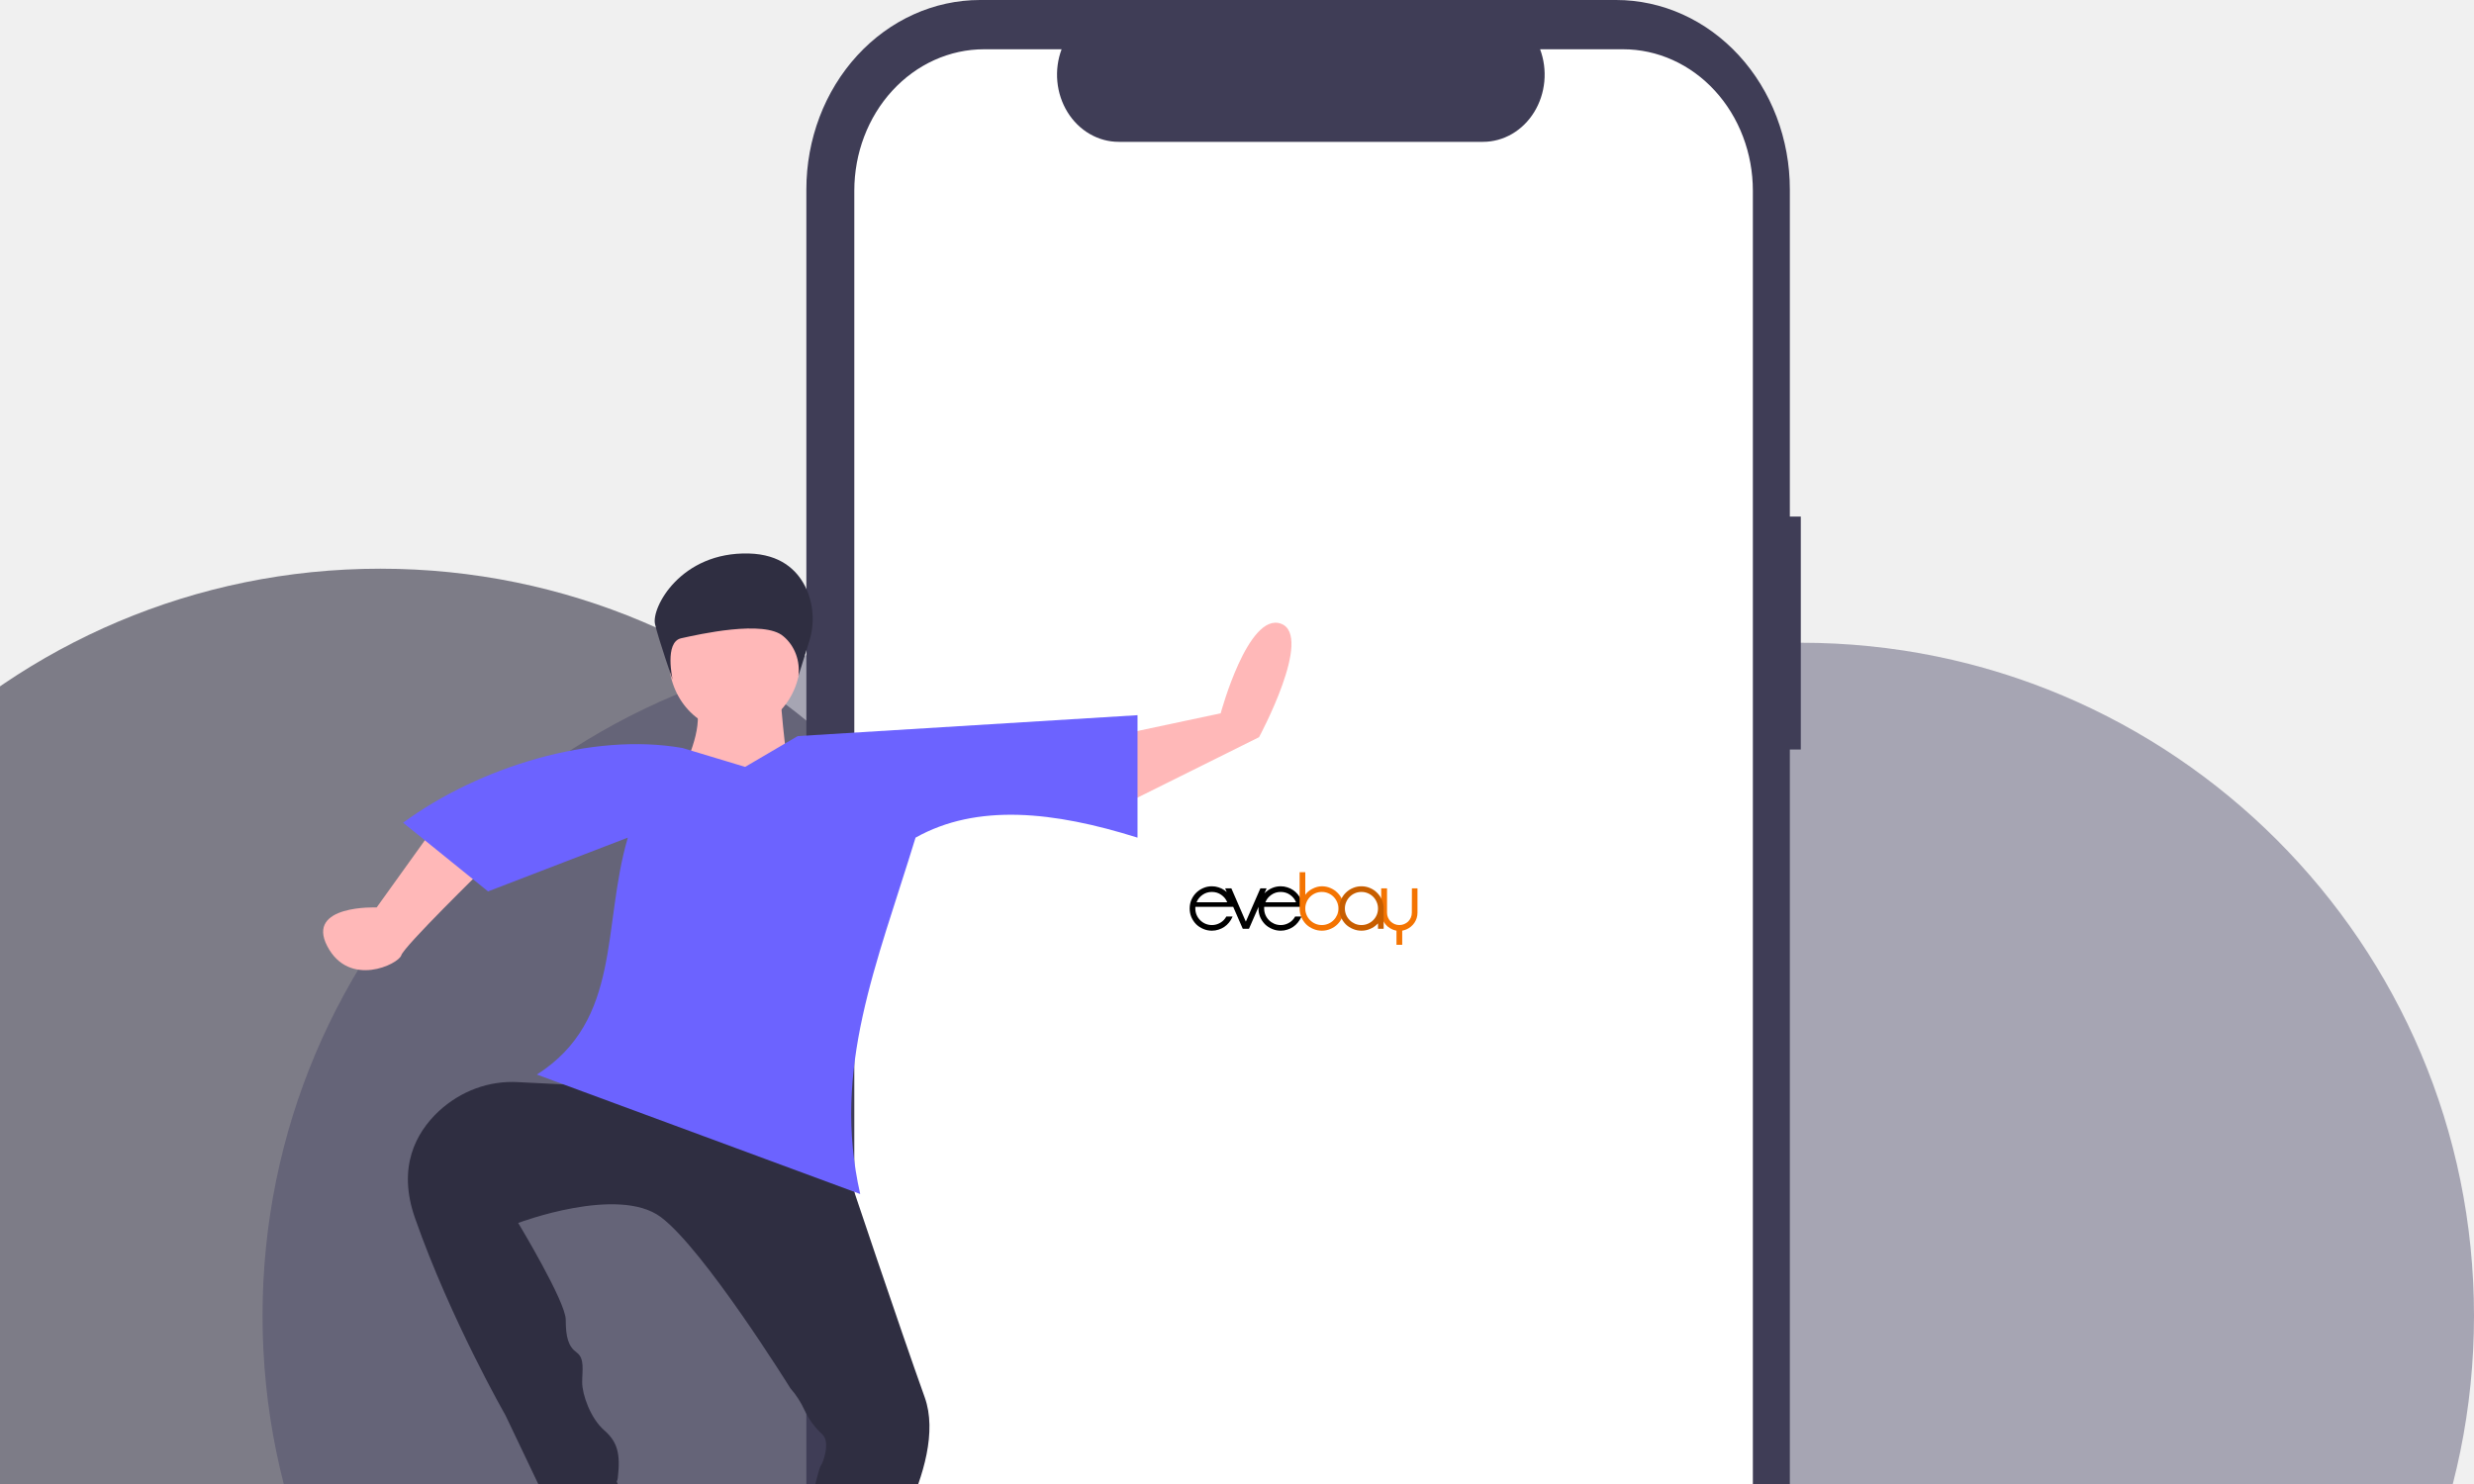
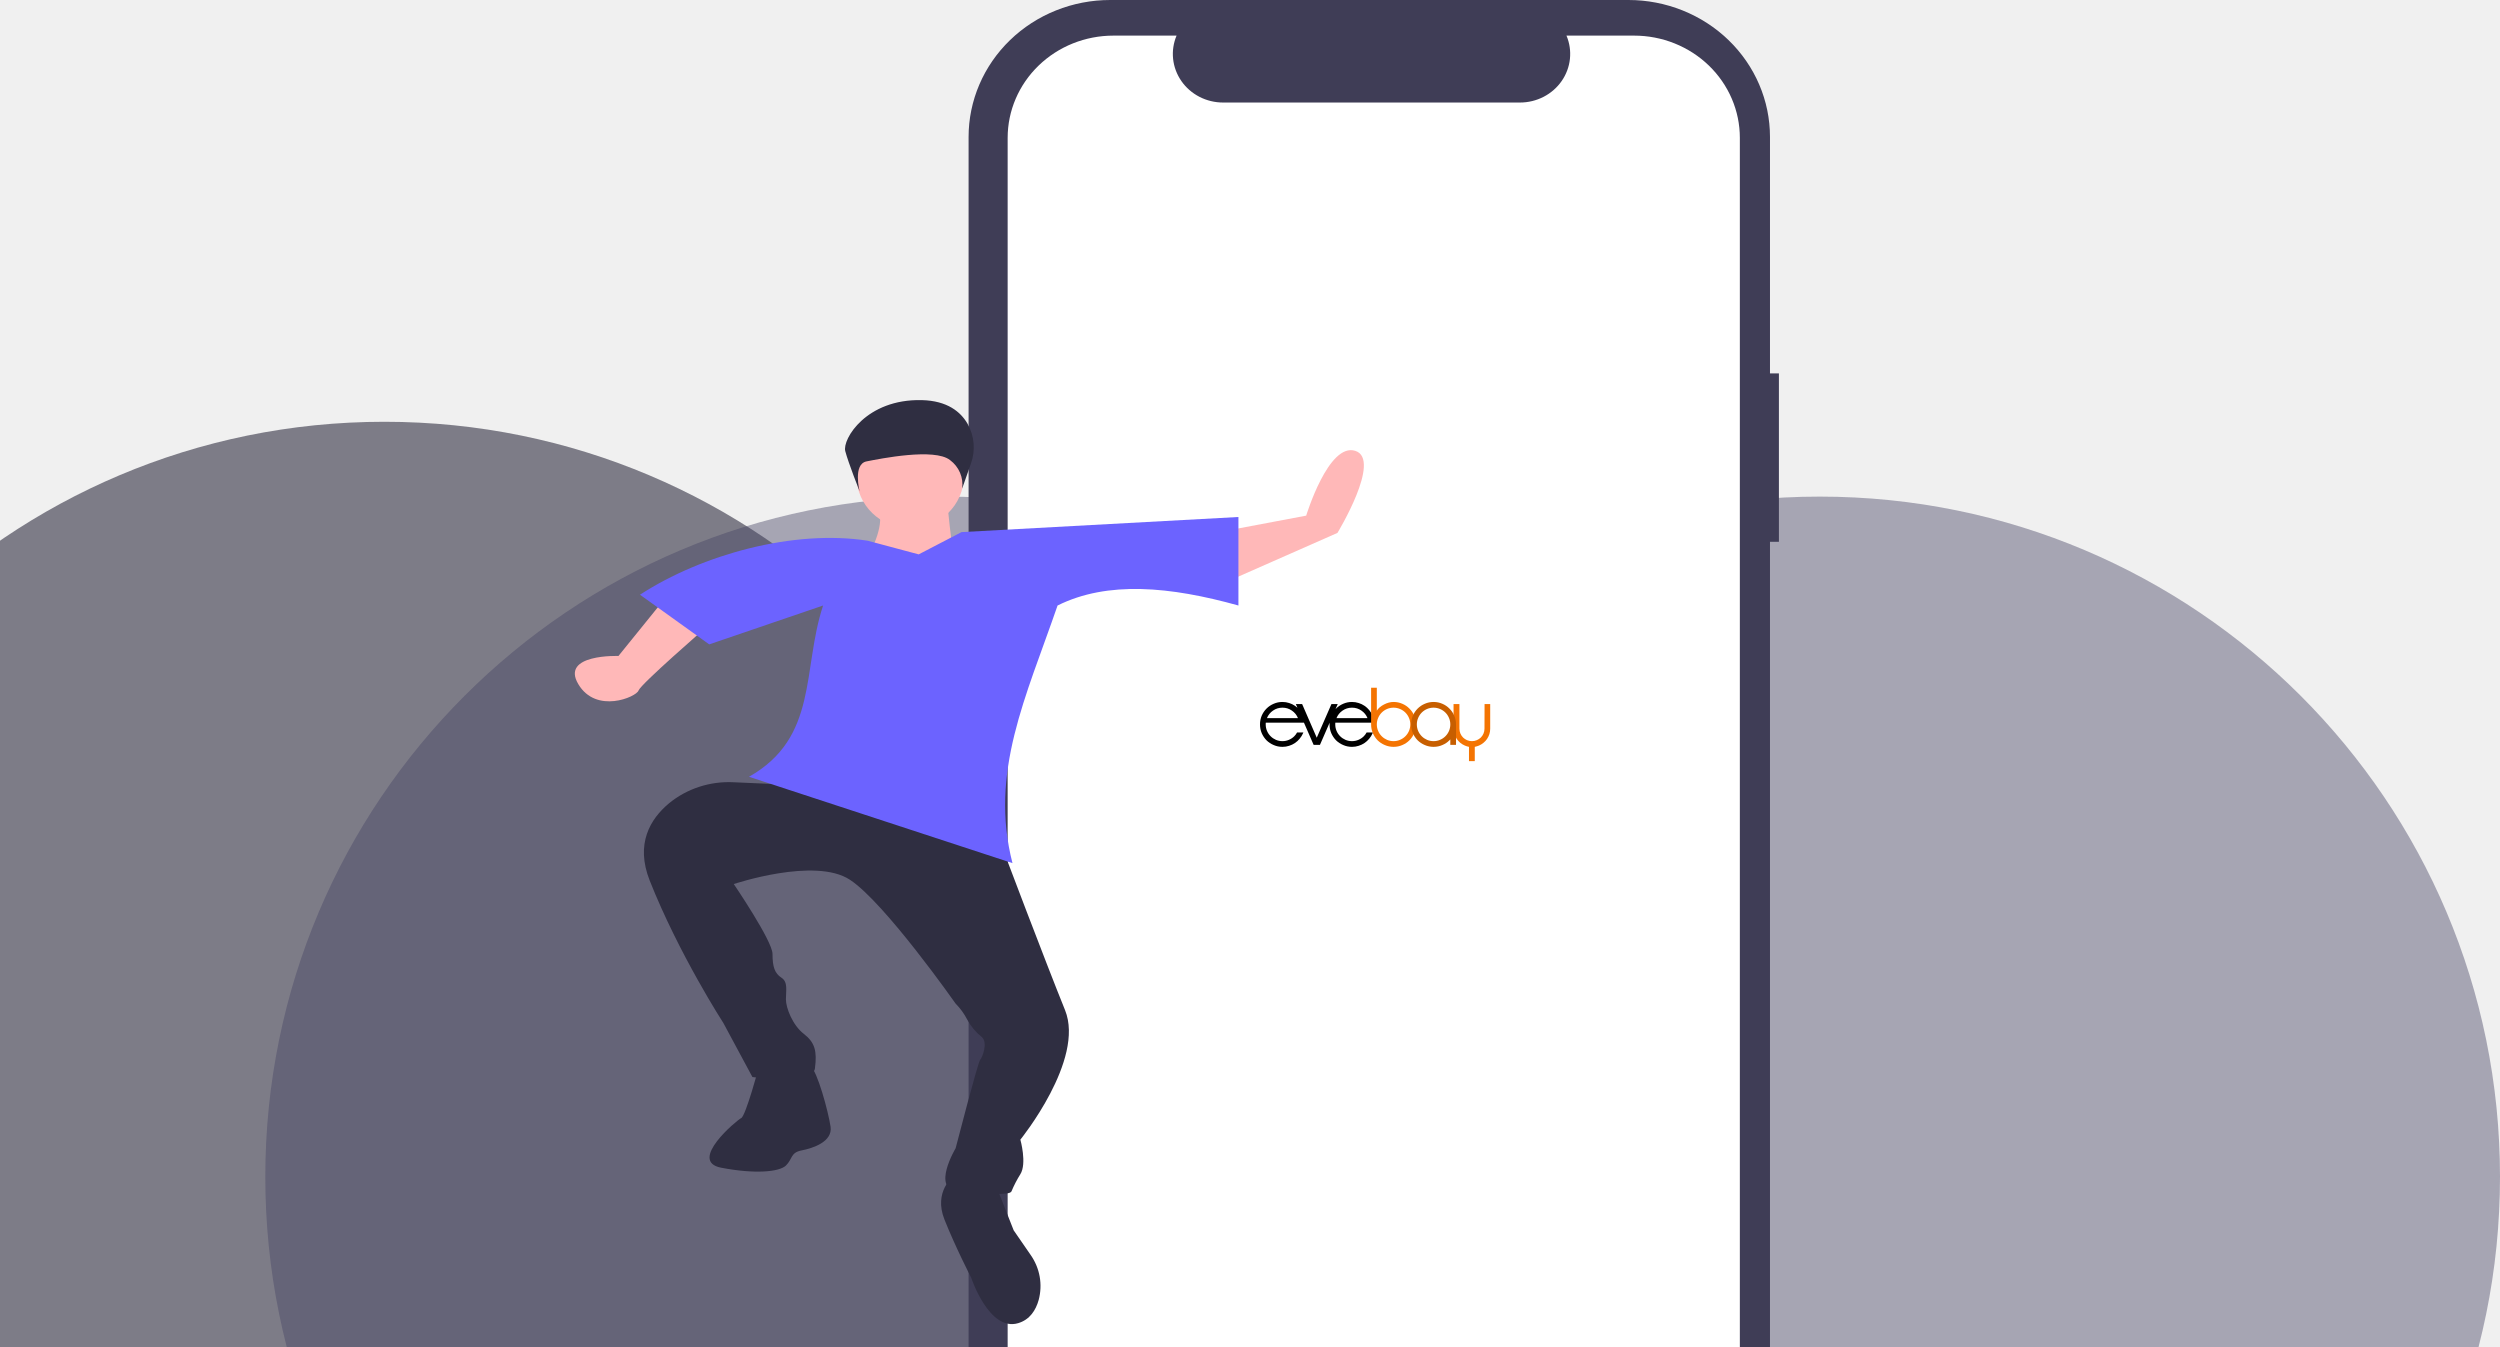
- <svg xmlns="http://www.w3.org/2000/svg" width="735" height="441" viewBox="0 0 735 441" fill="none">
+ <svg xmlns="http://www.w3.org/2000/svg" width="735" height="396" viewBox="0 0 735 396" fill="none">
  <g id="getstarted">
-     <g id="getstarted_2">
+     <g id="forgotpassword">
      <g id="login">
-         <circle id="Ellipse 2" cx="113" cy="369" r="200" fill="#3B394B" fill-opacity="0.63" />
-         <circle id="Ellipse 4" cx="278" cy="391" r="200" fill="#474564" fill-opacity="0.43" />
-         <circle id="Ellipse 5" cx="535" cy="391" r="200" fill="#474564" fill-opacity="0.43" />
+         <circle id="Ellipse 2" cx="113" cy="324" r="200" fill="#3B394B" fill-opacity="0.63" />
+         <circle id="Ellipse 4" cx="278" cy="346" r="200" fill="#474564" fill-opacity="0.43" />
+         <circle id="Ellipse 5" cx="535" cy="346" r="200" fill="#474564" fill-opacity="0.43" />
      </g>
-       <g id="undraw_going_offline_ihag 1">
-         <g clip-path="url(#clip0)">
-           <path id="Vector" d="M535 153.514H531.744V56.278C531.744 48.887 530.409 41.569 527.815 34.741C525.221 27.913 521.419 21.709 516.626 16.483C511.833 11.258 506.143 7.112 499.88 4.284C493.618 1.456 486.906 2.58556e-05 480.127 2.00273e-05H291.179C284.401 2.54245e-06 277.689 1.456 271.426 4.284C265.164 7.112 259.474 11.257 254.681 16.483C249.887 21.709 246.085 27.913 243.491 34.741C240.897 41.569 239.562 48.887 239.562 56.278V589.722C239.562 604.648 245 618.962 254.681 629.517C264.361 640.071 277.49 646 291.179 646H480.127C493.817 646 506.946 640.071 516.626 629.517C526.306 618.963 531.744 604.648 531.744 589.722V222.728H535L535 153.514Z" fill="#3F3D56" />
-           <path id="Vector_2" d="M482.21 14.642H457.546C458.68 17.673 459.113 20.963 458.807 24.22C458.5 27.477 457.464 30.602 455.789 33.32C454.114 36.038 451.851 38.264 449.201 39.804C446.55 41.344 443.593 42.15 440.59 42.15H332.344C329.341 42.15 326.384 41.344 323.734 39.804C321.083 38.264 318.821 36.038 317.146 33.32C315.47 30.602 314.434 27.477 314.128 24.22C313.821 20.963 314.254 17.673 315.388 14.642H292.352C282.129 14.642 272.324 19.069 265.095 26.951C257.866 34.833 253.805 45.523 253.805 56.669V589.331C253.805 594.85 254.802 600.315 256.739 605.414C258.676 610.513 261.516 615.146 265.095 619.049C268.675 622.952 272.924 626.047 277.601 628.159C282.278 630.271 287.29 631.359 292.352 631.359H482.21C487.272 631.359 492.285 630.272 496.961 628.159C501.638 626.047 505.887 622.952 509.467 619.049C513.046 615.146 515.886 610.513 517.823 605.414C519.76 600.315 520.757 594.85 520.757 589.331V589.331V56.669C520.757 51.15 519.76 45.685 517.823 40.586C515.886 35.487 513.046 30.854 509.467 26.951C505.887 23.048 501.638 19.953 496.961 17.841C492.285 15.729 487.272 14.642 482.21 14.642V14.642Z" fill="white" />
-           <path id="Vector_3" d="M204.527 205.906C214.549 215.012 194.504 243.344 194.504 243.344C194.504 243.344 242.111 245.368 238.353 245.368C234.594 245.368 231.462 202.364 231.462 202.364C231.462 202.364 194.504 196.799 204.527 205.906Z" fill="#FFB8B8" />
-           <path id="Vector_4" d="M185.17 321.149L228.319 338.014L251.929 348.665C251.929 348.665 267.397 394.822 274.724 415.238C282.051 435.653 258.442 468.496 258.442 468.496C258.442 468.496 260.884 478.26 258.442 482.698C257.179 484.963 256.09 487.338 255.185 489.799C254.371 491.574 245.416 490.687 235.646 489.799C225.877 488.911 234.832 472.046 234.832 472.046C234.832 472.046 242.973 436.541 243.787 435.653C244.548 434.824 246.728 428.576 244.361 426.308C242.157 424.32 240.346 421.865 239.039 419.092C237.943 416.702 236.525 414.506 234.832 412.575C234.832 412.575 209.029 371.086 196.285 361.651C183.542 352.216 153.951 363.426 153.951 363.426C153.951 363.426 168.074 386.834 168.074 392.159C168.074 397.485 168.888 400.148 171.33 401.923C173.773 403.699 172.958 407.249 172.958 410.8C172.958 414.35 175.401 421.451 179.471 425.002C183.542 428.552 184.356 432.103 183.542 439.204C182.728 446.305 160.747 442.754 160.747 442.754L150.163 420.564C150.163 420.564 133.88 392.159 123.297 361.98C118.005 346.89 123.5 336.682 130.319 330.247C136.888 324.171 145.343 321.07 153.945 321.58L192.215 323.483L164.817 314.935L185.17 321.149Z" fill="#2F2E41" />
-           <path id="Vector_5" d="M327.642 242.149L374.048 219.071C374.048 219.071 390.33 188.891 380.561 185.341C370.791 181.79 362.65 211.97 362.65 211.97L329.271 219.071L327.642 242.149Z" fill="#FFB8B8" />
-           <path id="Vector_6" d="M143.65 258.127C143.65 258.127 120.04 281.205 119.226 283.868C118.412 286.531 103.758 293.632 97.245 281.205C90.732 268.778 111.899 269.666 111.899 269.666L126.553 249.25L143.65 258.127Z" fill="#FFB8B8" />
-           <path id="Vector_7" d="M119.758 244.483L144.995 264.899L186.516 248.922C178.799 275.265 184.845 303.164 159.497 319.324L255.563 354.829C247.061 317.506 260.489 286.607 271.999 248.922C290.231 238.678 313.099 241.1 337.943 248.922V212.529L236.992 218.742L221.37 227.898L202.798 222.293C175.915 217.541 142.326 227.926 119.758 244.483Z" fill="#6C63FF" />
-           <path id="Vector_8" d="M181.914 438.316C184.356 440.092 188.427 456.957 189.241 463.17C190.055 469.383 182.728 472.046 178.657 472.934C174.587 473.822 175.401 476.485 172.959 479.147C170.516 481.81 161.561 482.698 149.349 480.035C137.137 477.372 155.048 460.507 156.676 459.62C158.304 458.732 163.189 438.316 163.189 438.316C163.189 438.316 179.472 436.541 181.914 438.316Z" fill="#2F2E41" />
-           <path id="Vector_9" d="M218.262 217.167C229.051 217.167 237.797 207.631 237.797 195.867C237.797 184.104 229.051 174.568 218.262 174.568C207.472 174.568 198.726 184.104 198.726 195.867C198.726 207.631 207.472 217.167 218.262 217.167Z" fill="#FFB8B8" />
-           <path id="Vector_10" d="M240.407 190.603C241.27 187.917 241.603 185.062 241.386 182.226C241.169 179.389 240.406 176.634 239.147 174.141C236.638 169.288 231.805 164.74 222.514 164.484C202.244 163.924 193.46 180.587 194.602 185.474C195.744 190.36 199.83 201.986 199.83 201.986C199.83 201.986 197.296 190.791 202.364 189.672C207.432 188.552 227.069 184.074 232.77 189.112C234.396 190.469 235.662 192.272 236.441 194.337C237.22 196.402 237.483 198.655 237.204 200.867L240.407 190.603Z" fill="#2F2E41" />
+     </g>
+     <g id="undraw_going_offline_ihag 2">
+       <g clip-path="url(#clip0)">
+         <path id="Vector" d="M523 109.788H520.375V40.248C520.375 34.963 519.298 29.729 517.206 24.846C515.115 19.963 512.049 15.526 508.184 11.788C504.319 8.051 499.73 5.086 494.68 3.064C489.63 1.041 484.218 3.46859e-05 478.752 3.05177e-05H326.388C320.922 1.8013e-05 315.51 1.041 310.46 3.064C305.41 5.086 300.822 8.051 296.957 11.788C293.092 15.526 290.026 19.963 287.934 24.846C285.842 29.729 284.765 34.963 284.765 40.248V421.752C284.765 432.426 289.151 442.664 296.957 450.212C304.762 457.76 315.349 462 326.388 462H478.752C489.791 462 500.378 457.76 508.184 450.212C515.989 442.664 520.375 432.426 520.375 421.752V159.288H523L523 109.788Z" fill="#3F3D56" />
+         <path id="Vector_2" d="M480.431 10.471H460.543C461.457 12.639 461.806 14.992 461.559 17.322C461.312 19.651 460.476 21.886 459.126 23.829C457.775 25.773 455.951 27.366 453.813 28.467C451.676 29.568 449.292 30.144 446.87 30.144H359.583C357.161 30.144 354.777 29.568 352.639 28.467C350.502 27.366 348.678 25.773 347.327 23.829C345.976 21.886 345.14 19.651 344.893 17.322C344.646 14.992 344.995 12.639 345.91 10.471H327.334C319.09 10.471 311.184 13.638 305.355 19.275C299.525 24.911 296.251 32.556 296.25 40.528V421.472C296.25 425.419 297.054 429.328 298.617 432.974C300.179 436.621 302.468 439.934 305.355 442.725C308.241 445.516 311.668 447.73 315.439 449.241C319.21 450.751 323.252 451.529 327.334 451.529H480.431C484.513 451.529 488.555 450.751 492.326 449.241C496.098 447.73 499.524 445.516 502.411 442.725C505.297 439.934 507.587 436.621 509.149 432.974C510.711 429.328 511.515 425.419 511.515 421.472V421.472V40.528C511.515 36.581 510.711 32.672 509.149 29.026C507.587 25.379 505.297 22.066 502.411 19.275C499.524 16.484 496.098 14.27 492.326 12.759C488.555 11.249 484.513 10.471 480.431 10.471V10.471Z" fill="white" />
+         <path id="Vector_3" d="M256.513 147.258C264.596 153.771 248.431 174.032 248.431 174.032C248.431 174.032 286.821 175.48 283.79 175.48C280.76 175.48 278.234 144.725 278.234 144.725C278.234 144.725 248.431 140.745 256.513 147.258Z" fill="#FFB8B8" />
+         <path id="Vector_4" d="M240.905 229.676L275.699 241.737L294.738 249.355C294.738 249.355 307.211 282.365 313.119 296.966C319.028 311.566 299.989 335.054 299.989 335.054C299.989 335.054 301.959 342.037 299.989 345.211C298.971 346.831 298.093 348.53 297.364 350.29C296.707 351.559 289.486 350.925 281.608 350.29C273.73 349.655 280.951 337.594 280.951 337.594C280.951 337.594 287.516 312.201 288.173 311.566C288.786 310.974 290.544 306.505 288.635 304.883C286.858 303.461 285.398 301.705 284.343 299.722C283.46 298.013 282.317 296.442 280.951 295.061C280.951 295.061 260.144 265.39 249.868 258.642C239.592 251.894 215.73 259.912 215.73 259.912C215.73 259.912 227.119 276.652 227.119 280.461C227.119 284.27 227.775 286.174 229.745 287.444C231.714 288.713 231.058 291.252 231.058 293.792C231.058 296.331 233.027 301.409 236.31 303.949C239.592 306.488 240.249 309.027 239.592 314.106C238.936 319.184 221.21 316.645 221.21 316.645L212.676 300.775C212.676 300.775 199.546 280.461 191.012 258.877C186.744 248.085 191.176 240.785 196.674 236.183C201.971 231.838 208.789 229.62 215.725 229.984L246.586 231.345L224.493 225.232L240.905 229.676Z" fill="#2F2E41" />
+         <path id="Vector_5" d="M355.791 173.178L393.212 156.673C393.212 156.673 406.341 135.09 398.464 132.55C390.586 130.011 384.021 151.595 384.021 151.595L357.104 156.673L355.791 173.178Z" fill="#FFB8B8" />
+         <path id="Vector_6" d="M207.424 184.605C207.424 184.605 188.386 201.11 187.729 203.014C187.073 204.918 175.256 209.997 170.004 201.11C164.752 192.222 181.821 192.857 181.821 192.857L193.637 178.257L207.424 184.605Z" fill="#FFB8B8" />
+         <path id="Vector_7" d="M188.158 174.847L208.509 189.448L241.99 178.021C235.767 196.861 240.643 216.814 220.202 228.371L297.668 253.763C290.812 227.071 301.64 204.973 310.922 178.021C325.624 170.695 344.064 172.428 364.098 178.021V151.994L282.693 156.438L270.096 162.986L255.12 158.977C233.441 155.579 206.357 163.006 188.158 174.847Z" fill="#6C63FF" />
+         <path id="Vector_8" d="M238.279 313.471C240.249 314.74 243.531 326.802 244.187 331.245C244.844 335.689 238.936 337.594 235.653 338.228C232.371 338.863 233.027 340.768 231.058 342.672C229.088 344.576 221.867 345.211 212.019 343.307C202.172 341.402 216.615 329.341 217.928 328.706C219.241 328.071 223.18 313.471 223.18 313.471C223.18 313.471 236.31 312.201 238.279 313.471Z" fill="#2F2E41" />
+         <path id="Vector_9" d="M292.768 348.385L298.02 361.716L302.986 368.919C304.338 370.84 305.25 373.017 305.661 375.307C306.072 377.596 305.973 379.944 305.37 382.193C304.534 385.169 302.8 387.982 299.333 389.013C290.799 391.552 285.547 375.682 285.547 375.682C285.547 375.682 280.951 366.795 277.669 358.542C274.386 350.29 280.295 345.846 280.295 345.846L292.768 348.385Z" fill="#2F2E41" />
+         <path id="Vector_10" d="M267.589 155.311C276.289 155.311 283.342 148.491 283.342 140.078C283.342 131.665 276.289 124.846 267.589 124.846C258.889 124.846 251.836 131.665 251.836 140.078C251.836 148.491 258.889 155.311 267.589 155.311Z" fill="#FFB8B8" />
+         <path id="Vector_11" d="M285.447 136.314C286.142 134.393 286.411 132.351 286.236 130.322C286.061 128.294 285.446 126.324 284.431 124.54C282.407 121.07 278.51 117.817 271.018 117.634C254.673 117.233 247.59 129.151 248.511 132.645C249.432 136.14 252.726 144.454 252.726 144.454C252.726 144.454 250.683 136.448 254.77 135.648C258.856 134.847 274.691 131.645 279.288 135.247C280.599 136.218 281.621 137.507 282.249 138.984C282.877 140.461 283.089 142.072 282.864 143.654L285.447 136.314Z" fill="#2F2E41" />
+         <g id="evebay">
+           <path d="M372.12 212.976C372.12 213.648 372.248 214.288 372.504 214.896C372.76 215.488 373.112 216.008 373.56 216.456C374.008 216.904 374.528 217.256 375.12 217.512C375.728 217.768 376.368 217.896 377.04 217.896C377.712 217.896 378.344 217.768 378.936 217.512C379.544 217.256 380.072 216.904 380.52 216.456C380.84 216.136 381.112 215.768 381.336 215.352H383.184L383.112 215.544C382.856 216.136 382.52 216.68 382.104 217.176C381.704 217.672 381.24 218.096 380.712 218.448C380.2 218.8 379.632 219.072 379.008 219.264C378.384 219.472 377.728 219.576 377.04 219.576C376.128 219.576 375.272 219.4 374.472 219.048C373.672 218.712 372.968 218.248 372.36 217.656C371.768 217.048 371.296 216.344 370.944 215.544C370.608 214.744 370.44 213.888 370.44 212.976C370.44 212.064 370.608 211.208 370.944 210.408C371.296 209.608 371.768 208.912 372.36 208.32C372.968 207.712 373.672 207.24 374.472 206.904C375.272 206.552 376.128 206.376 377.04 206.376C377.728 206.376 378.384 206.48 379.008 206.688C379.632 206.88 380.2 207.152 380.712 207.504C381.24 207.856 381.704 208.28 382.104 208.776C382.52 209.272 382.856 209.816 383.112 210.408C383.4 211.048 383.568 211.736 383.616 212.472H372.144C372.128 212.552 372.12 212.64 372.12 212.736C372.12 212.816 372.12 212.896 372.12 212.976ZM381.6 211.128C381.232 210.216 380.64 209.48 379.824 208.92C379.008 208.344 378.08 208.056 377.04 208.056C376 208.056 375.072 208.344 374.256 208.92C373.44 209.48 372.848 210.216 372.48 211.128H381.6ZM380.98 207H382.828L387.124 216.888L391.444 207H393.292L388.06 219H386.212L380.98 207ZM392.566 212.976C392.566 213.648 392.694 214.288 392.95 214.896C393.206 215.488 393.558 216.008 394.006 216.456C394.454 216.904 394.974 217.256 395.566 217.512C396.174 217.768 396.814 217.896 397.486 217.896C398.158 217.896 398.79 217.768 399.382 217.512C399.99 217.256 400.518 216.904 400.966 216.456C401.286 216.136 401.558 215.768 401.782 215.352H403.63L403.558 215.544C403.302 216.136 402.966 216.68 402.55 217.176C402.15 217.672 401.686 218.096 401.158 218.448C400.646 218.8 400.078 219.072 399.454 219.264C398.83 219.472 398.174 219.576 397.486 219.576C396.574 219.576 395.718 219.4 394.918 219.048C394.118 218.712 393.414 218.248 392.806 217.656C392.214 217.048 391.742 216.344 391.39 215.544C391.054 214.744 390.886 213.888 390.886 212.976C390.886 212.064 391.054 211.208 391.39 210.408C391.742 209.608 392.214 208.912 392.806 208.32C393.414 207.712 394.118 207.24 394.918 206.904C395.718 206.552 396.574 206.376 397.486 206.376C398.174 206.376 398.83 206.48 399.454 206.688C400.078 206.88 400.646 207.152 401.158 207.504C401.686 207.856 402.15 208.28 402.55 208.776C402.966 209.272 403.302 209.816 403.558 210.408C403.846 211.048 404.014 211.736 404.062 212.472H392.59C392.574 212.552 392.566 212.64 392.566 212.736C392.566 212.816 392.566 212.896 392.566 212.976ZM402.046 211.128C401.678 210.216 401.086 209.48 400.27 208.92C399.454 208.344 398.526 208.056 397.486 208.056C396.446 208.056 395.518 208.344 394.702 208.92C393.886 209.48 393.294 210.216 392.926 211.128H402.046Z" fill="black" />
+           <path d="M403.106 202.2H404.786V208.92C405.25 208.2 405.954 207.6 406.898 207.12C407.842 206.624 408.778 206.376 409.706 206.376C410.618 206.376 411.474 206.552 412.274 206.904C413.074 207.24 413.77 207.712 414.362 208.32C414.97 208.912 415.442 209.608 415.778 210.408C416.13 211.208 416.306 212.064 416.306 212.976C416.306 213.888 416.13 214.744 415.778 215.544C415.442 216.344 414.97 217.048 414.362 217.656C413.77 218.248 413.074 218.712 412.274 219.048C411.474 219.4 410.618 219.576 409.706 219.576C408.794 219.576 407.938 219.4 407.138 219.048C406.338 218.712 405.634 218.248 405.026 217.656C404.434 217.048 403.962 216.344 403.61 215.544C403.274 214.744 403.106 213.888 403.106 212.976V202.2ZM404.786 212.976C404.786 213.648 404.914 214.288 405.17 214.896C405.426 215.488 405.778 216.008 406.226 216.456C406.674 216.904 407.194 217.256 407.786 217.512C408.394 217.768 409.034 217.896 409.706 217.896C410.378 217.896 411.01 217.768 411.602 217.512C412.21 217.256 412.738 216.904 413.186 216.456C413.634 216.008 413.986 215.488 414.242 214.896C414.498 214.288 414.626 213.648 414.626 212.976C414.626 212.304 414.498 211.672 414.242 211.08C413.986 210.472 413.634 209.944 413.186 209.496C412.738 209.048 412.21 208.696 411.602 208.44C411.01 208.184 410.378 208.056 409.706 208.056C409.034 208.056 408.394 208.184 407.786 208.44C407.194 208.696 406.674 209.048 406.226 209.496C405.778 209.944 405.426 210.472 405.17 211.08C404.914 211.672 404.786 212.304 404.786 212.976ZM436.463 207H438.119V214.224C438.119 214.784 438.039 215.32 437.879 215.832C437.719 216.328 437.495 216.792 437.207 217.224C436.919 217.656 436.567 218.04 436.151 218.376C435.751 218.712 435.311 218.984 434.831 219.192C434.623 219.272 434.415 219.344 434.207 219.408C434.015 219.488 433.807 219.544 433.583 219.576V223.776H431.879V219.576C431.655 219.544 431.439 219.488 431.231 219.408C431.039 219.344 430.847 219.272 430.655 219.192C430.175 218.984 429.727 218.712 429.311 218.376C428.911 218.04 428.567 217.656 428.279 217.224C427.991 216.792 427.759 216.328 427.583 215.832C427.423 215.32 427.343 214.784 427.343 214.224V207H429.071V214.224C429.071 214.736 429.167 215.216 429.359 215.664C429.551 216.112 429.815 216.504 430.151 216.84C430.487 217.16 430.871 217.416 431.303 217.608C431.751 217.8 432.231 217.896 432.743 217.896C433.255 217.896 433.735 217.8 434.183 217.608C434.631 217.416 435.023 217.16 435.359 216.84C435.695 216.504 435.959 216.112 436.151 215.664C436.343 215.216 436.439 214.736 436.439 214.224L436.463 207Z" fill="#F47402" />
+           <path d="M414.871 212.976C414.871 212.064 415.039 211.208 415.375 210.408C415.727 209.608 416.199 208.912 416.791 208.32C417.399 207.712 418.103 207.24 418.903 206.904C419.703 206.552 420.559 206.376 421.471 206.376C422.383 206.376 423.239 206.552 424.039 206.904C424.839 207.24 425.535 207.712 426.127 208.32C426.735 208.912 427.207 209.608 427.543 210.408C427.895 211.208 428.071 212.064 428.071 212.976V219H426.391V217.392L426.127 217.656C425.535 218.248 424.839 218.712 424.039 219.048C423.239 219.4 422.383 219.576 421.471 219.576C420.559 219.576 419.703 219.4 418.903 219.048C418.103 218.712 417.399 218.248 416.791 217.656C416.199 217.048 415.727 216.344 415.375 215.544C415.039 214.744 414.871 213.888 414.871 212.976ZM416.551 212.976C416.551 213.648 416.679 214.288 416.935 214.896C417.191 215.488 417.543 216.008 417.991 216.456C418.439 216.904 418.959 217.256 419.551 217.512C420.159 217.768 420.799 217.896 421.471 217.896C422.143 217.896 422.775 217.768 423.367 217.512C423.975 217.256 424.503 216.904 424.951 216.456C425.399 216.008 425.751 215.488 426.007 214.896C426.263 214.288 426.391 213.648 426.391 212.976C426.391 212.304 426.263 211.672 426.007 211.08C425.751 210.472 425.399 209.944 424.951 209.496C424.503 209.048 423.975 208.696 423.367 208.44C422.775 208.184 422.143 208.056 421.471 208.056C420.799 208.056 420.159 208.184 419.551 208.44C418.959 208.696 418.439 209.048 417.991 209.496C417.543 209.944 417.191 210.472 416.935 211.08C416.679 211.672 416.551 212.304 416.551 212.976Z" fill="#C75E00" />
        </g>
      </g>
-     </g>
-     <g id="evebay">
-       <path d="M355.12 269.976C355.12 270.648 355.248 271.288 355.504 271.896C355.76 272.488 356.112 273.008 356.56 273.456C357.008 273.904 357.528 274.256 358.12 274.512C358.728 274.768 359.368 274.896 360.04 274.896C360.712 274.896 361.344 274.768 361.936 274.512C362.544 274.256 363.072 273.904 363.52 273.456C363.84 273.136 364.112 272.768 364.336 272.352H366.184L366.112 272.544C365.856 273.136 365.52 273.68 365.104 274.176C364.704 274.672 364.24 275.096 363.712 275.448C363.2 275.8 362.632 276.072 362.008 276.264C361.384 276.472 360.728 276.576 360.04 276.576C359.128 276.576 358.272 276.4 357.472 276.048C356.672 275.712 355.968 275.248 355.36 274.656C354.768 274.048 354.296 273.344 353.944 272.544C353.608 271.744 353.44 270.888 353.44 269.976C353.44 269.064 353.608 268.208 353.944 267.408C354.296 266.608 354.768 265.912 355.36 265.32C355.968 264.712 356.672 264.24 357.472 263.904C358.272 263.552 359.128 263.376 360.04 263.376C360.728 263.376 361.384 263.48 362.008 263.688C362.632 263.88 363.2 264.152 363.712 264.504C364.24 264.856 364.704 265.28 365.104 265.776C365.52 266.272 365.856 266.816 366.112 267.408C366.4 268.048 366.568 268.736 366.616 269.472H355.144C355.128 269.552 355.12 269.64 355.12 269.736C355.12 269.816 355.12 269.896 355.12 269.976ZM364.6 268.128C364.232 267.216 363.64 266.48 362.824 265.92C362.008 265.344 361.08 265.056 360.04 265.056C359 265.056 358.072 265.344 357.256 265.92C356.44 266.48 355.848 267.216 355.48 268.128H364.6ZM363.98 264H365.828L370.124 273.888L374.444 264H376.292L371.06 276H369.212L363.98 264ZM375.566 269.976C375.566 270.648 375.694 271.288 375.95 271.896C376.206 272.488 376.558 273.008 377.006 273.456C377.454 273.904 377.974 274.256 378.566 274.512C379.174 274.768 379.814 274.896 380.486 274.896C381.158 274.896 381.79 274.768 382.382 274.512C382.99 274.256 383.518 273.904 383.966 273.456C384.286 273.136 384.558 272.768 384.782 272.352H386.63L386.558 272.544C386.302 273.136 385.966 273.68 385.55 274.176C385.15 274.672 384.686 275.096 384.158 275.448C383.646 275.8 383.078 276.072 382.454 276.264C381.83 276.472 381.174 276.576 380.486 276.576C379.574 276.576 378.718 276.4 377.918 276.048C377.118 275.712 376.414 275.248 375.806 274.656C375.214 274.048 374.742 273.344 374.39 272.544C374.054 271.744 373.886 270.888 373.886 269.976C373.886 269.064 374.054 268.208 374.39 267.408C374.742 266.608 375.214 265.912 375.806 265.32C376.414 264.712 377.118 264.24 377.918 263.904C378.718 263.552 379.574 263.376 380.486 263.376C381.174 263.376 381.83 263.48 382.454 263.688C383.078 263.88 383.646 264.152 384.158 264.504C384.686 264.856 385.15 265.28 385.55 265.776C385.966 266.272 386.302 266.816 386.558 267.408C386.846 268.048 387.014 268.736 387.062 269.472H375.59C375.574 269.552 375.566 269.64 375.566 269.736C375.566 269.816 375.566 269.896 375.566 269.976ZM385.046 268.128C384.678 267.216 384.086 266.48 383.27 265.92C382.454 265.344 381.526 265.056 380.486 265.056C379.446 265.056 378.518 265.344 377.702 265.92C376.886 266.48 376.294 267.216 375.926 268.128H385.046Z" fill="black" />
-       <path d="M386.106 259.2H387.786V265.92C388.25 265.2 388.954 264.6 389.898 264.12C390.842 263.624 391.778 263.376 392.706 263.376C393.618 263.376 394.474 263.552 395.274 263.904C396.074 264.24 396.77 264.712 397.362 265.32C397.97 265.912 398.442 266.608 398.778 267.408C399.13 268.208 399.306 269.064 399.306 269.976C399.306 270.888 399.13 271.744 398.778 272.544C398.442 273.344 397.97 274.048 397.362 274.656C396.77 275.248 396.074 275.712 395.274 276.048C394.474 276.4 393.618 276.576 392.706 276.576C391.794 276.576 390.938 276.4 390.138 276.048C389.338 275.712 388.634 275.248 388.026 274.656C387.434 274.048 386.962 273.344 386.61 272.544C386.274 271.744 386.106 270.888 386.106 269.976V259.2ZM387.786 269.976C387.786 270.648 387.914 271.288 388.17 271.896C388.426 272.488 388.778 273.008 389.226 273.456C389.674 273.904 390.194 274.256 390.786 274.512C391.394 274.768 392.034 274.896 392.706 274.896C393.378 274.896 394.01 274.768 394.602 274.512C395.21 274.256 395.738 273.904 396.186 273.456C396.634 273.008 396.986 272.488 397.242 271.896C397.498 271.288 397.626 270.648 397.626 269.976C397.626 269.304 397.498 268.672 397.242 268.08C396.986 267.472 396.634 266.944 396.186 266.496C395.738 266.048 395.21 265.696 394.602 265.44C394.01 265.184 393.378 265.056 392.706 265.056C392.034 265.056 391.394 265.184 390.786 265.44C390.194 265.696 389.674 266.048 389.226 266.496C388.778 266.944 388.426 267.472 388.17 268.08C387.914 268.672 387.786 269.304 387.786 269.976ZM419.463 264H421.119V271.224C421.119 271.784 421.039 272.32 420.879 272.832C420.719 273.328 420.495 273.792 420.207 274.224C419.919 274.656 419.567 275.04 419.151 275.376C418.751 275.712 418.311 275.984 417.831 276.192C417.623 276.272 417.415 276.344 417.207 276.408C417.015 276.488 416.807 276.544 416.583 276.576V280.776H414.879V276.576C414.655 276.544 414.439 276.488 414.231 276.408C414.039 276.344 413.847 276.272 413.655 276.192C413.175 275.984 412.727 275.712 412.311 275.376C411.911 275.04 411.567 274.656 411.279 274.224C410.991 273.792 410.759 273.328 410.583 272.832C410.423 272.32 410.343 271.784 410.343 271.224V264H412.071V271.224C412.071 271.736 412.167 272.216 412.359 272.664C412.551 273.112 412.815 273.504 413.151 273.84C413.487 274.16 413.871 274.416 414.303 274.608C414.751 274.8 415.231 274.896 415.743 274.896C416.255 274.896 416.735 274.8 417.183 274.608C417.631 274.416 418.023 274.16 418.359 273.84C418.695 273.504 418.959 273.112 419.151 272.664C419.343 272.216 419.439 271.736 419.439 271.224L419.463 264Z" fill="#F47402" />
-       <path d="M397.871 269.976C397.871 269.064 398.039 268.208 398.375 267.408C398.727 266.608 399.199 265.912 399.791 265.32C400.399 264.712 401.103 264.24 401.903 263.904C402.703 263.552 403.559 263.376 404.471 263.376C405.383 263.376 406.239 263.552 407.039 263.904C407.839 264.24 408.535 264.712 409.127 265.32C409.735 265.912 410.207 266.608 410.543 267.408C410.895 268.208 411.071 269.064 411.071 269.976V276H409.391V274.392L409.127 274.656C408.535 275.248 407.839 275.712 407.039 276.048C406.239 276.4 405.383 276.576 404.471 276.576C403.559 276.576 402.703 276.4 401.903 276.048C401.103 275.712 400.399 275.248 399.791 274.656C399.199 274.048 398.727 273.344 398.375 272.544C398.039 271.744 397.871 270.888 397.871 269.976ZM399.551 269.976C399.551 270.648 399.679 271.288 399.935 271.896C400.191 272.488 400.543 273.008 400.991 273.456C401.439 273.904 401.959 274.256 402.551 274.512C403.159 274.768 403.799 274.896 404.471 274.896C405.143 274.896 405.775 274.768 406.367 274.512C406.975 274.256 407.503 273.904 407.951 273.456C408.399 273.008 408.751 272.488 409.007 271.896C409.263 271.288 409.391 270.648 409.391 269.976C409.391 269.304 409.263 268.672 409.007 268.08C408.751 267.472 408.399 266.944 407.951 266.496C407.503 266.048 406.975 265.696 406.367 265.44C405.775 265.184 405.143 265.056 404.471 265.056C403.799 265.056 403.159 265.184 402.551 265.44C401.959 265.696 401.439 266.048 400.991 266.496C400.543 266.944 400.191 267.472 399.935 268.08C399.679 268.672 399.551 269.304 399.551 269.976Z" fill="#C75E00" />
    </g>
  </g>
  <defs>
    <clipPath id="clip0">
-       <rect x="96" width="439" height="646" fill="white" />
+       <rect x="169" width="354" height="462" fill="white" />
    </clipPath>
  </defs>
</svg>
